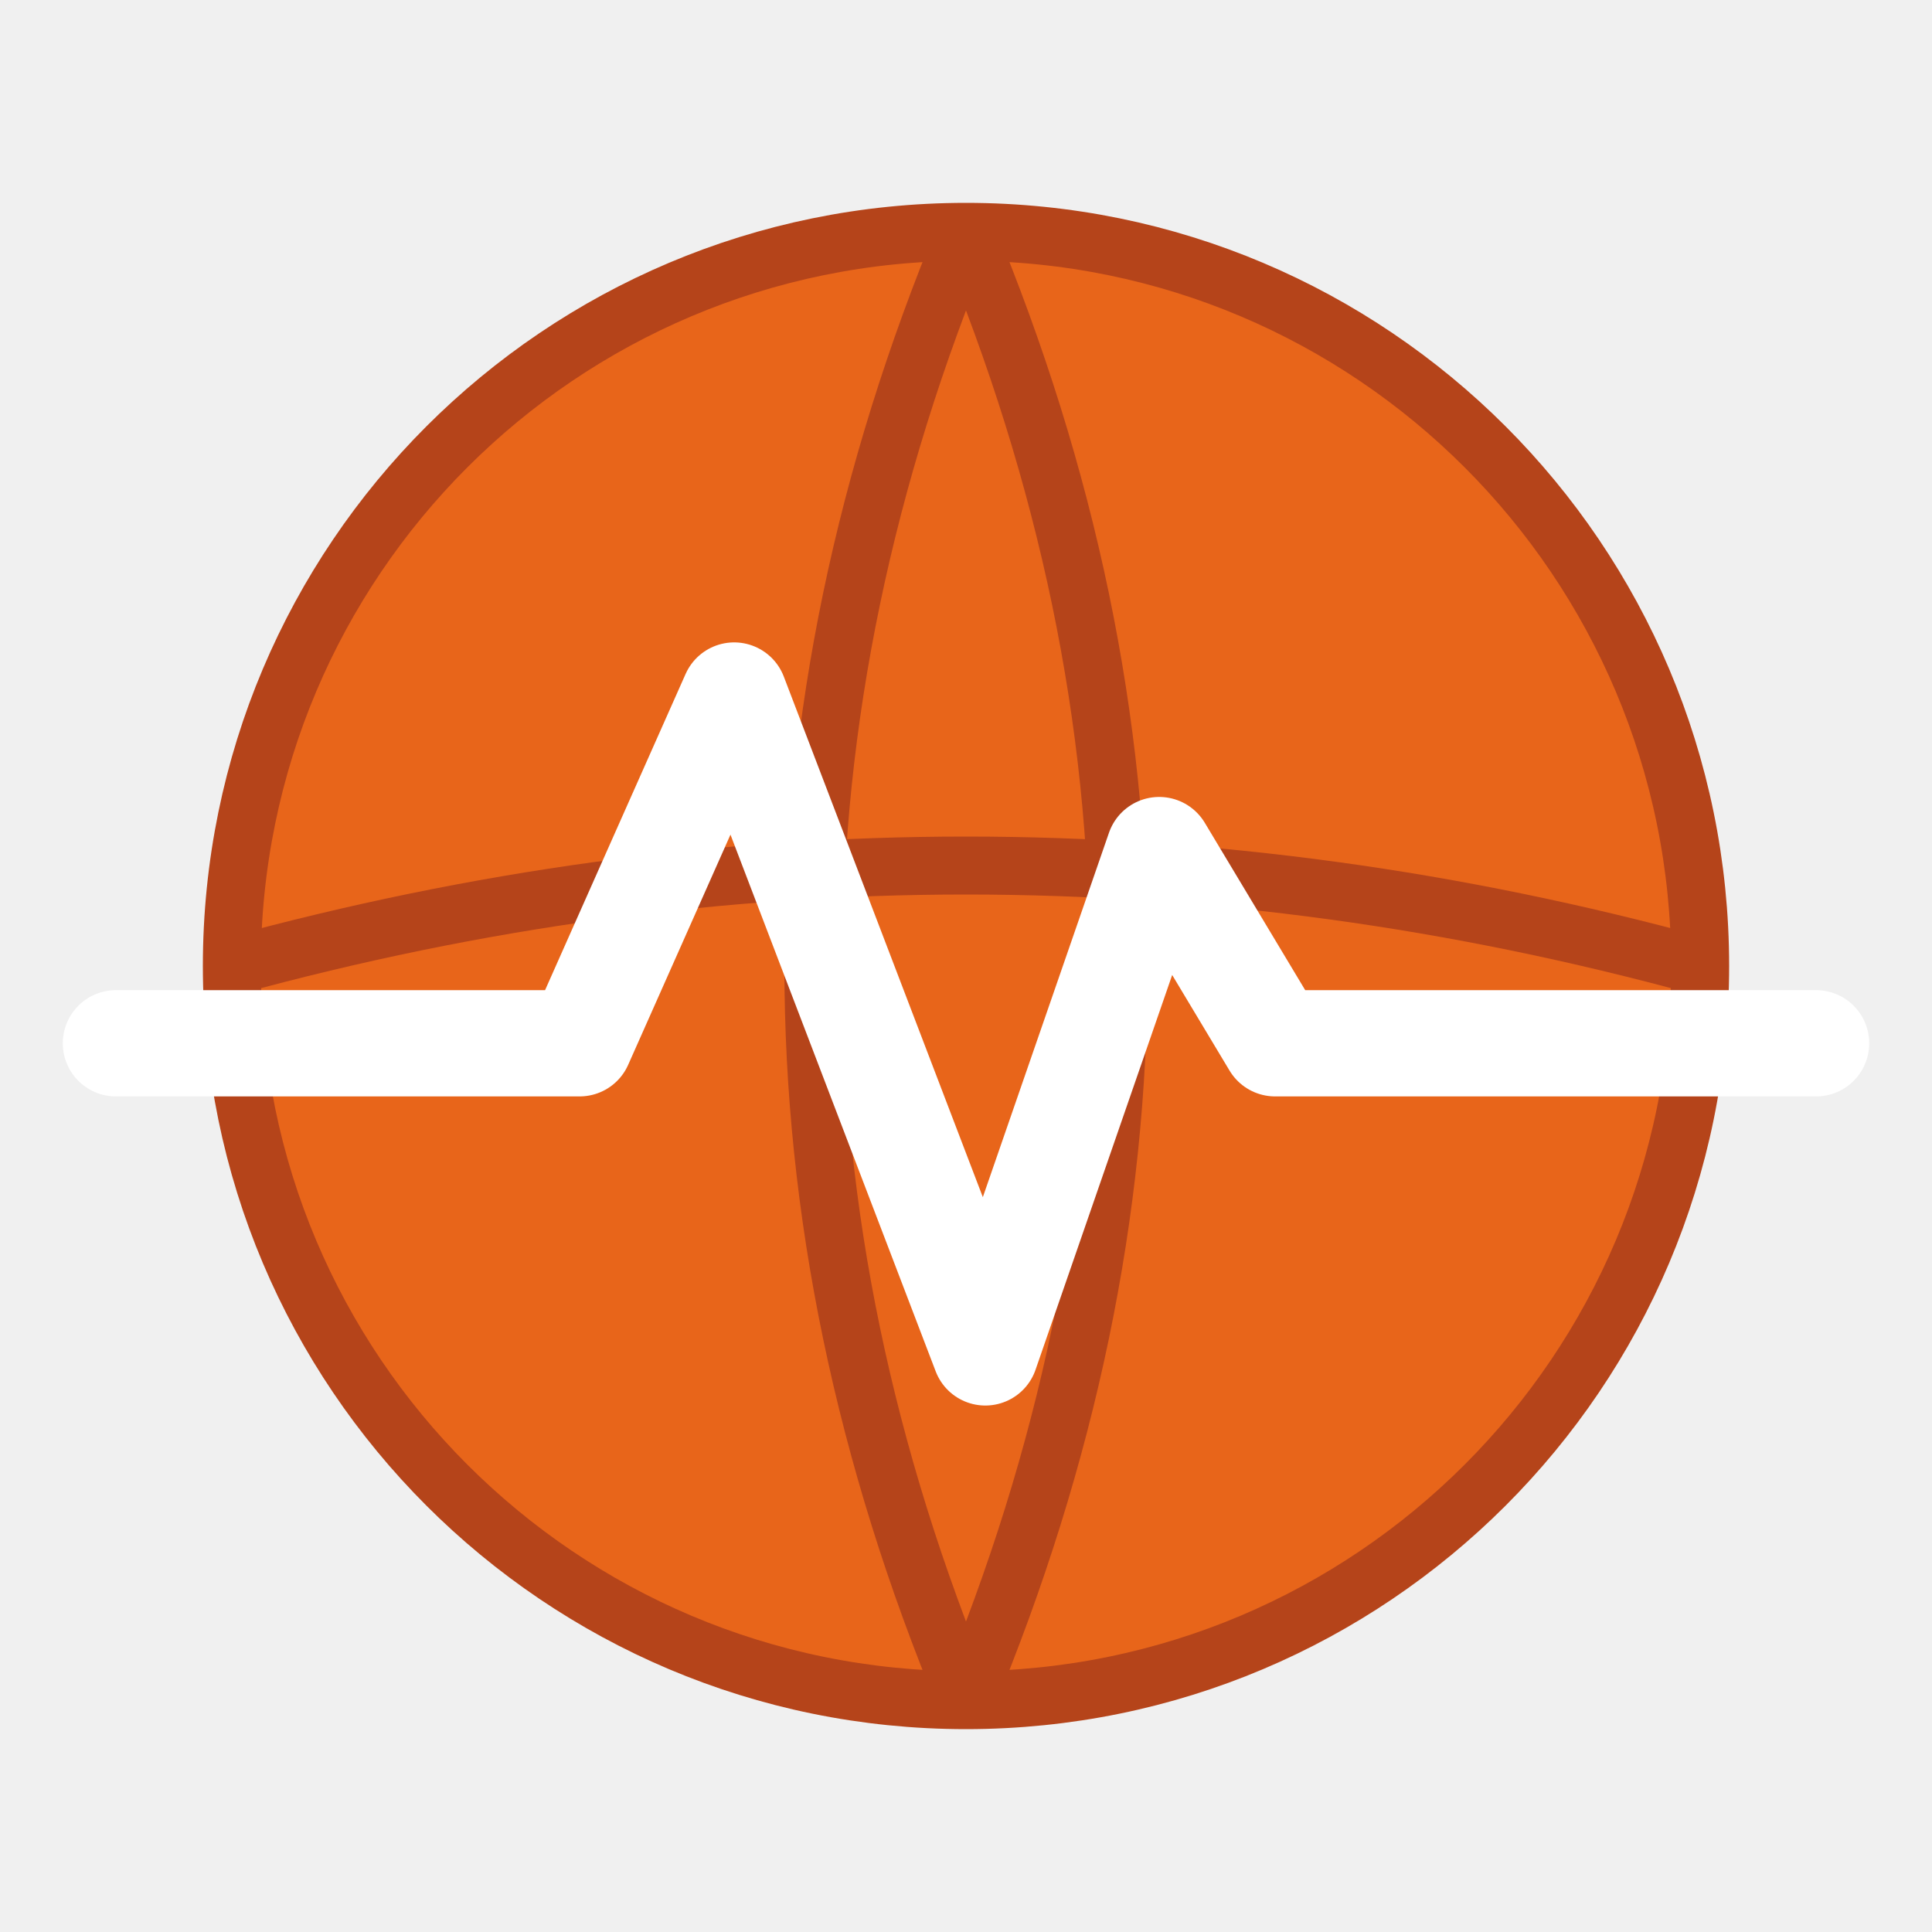
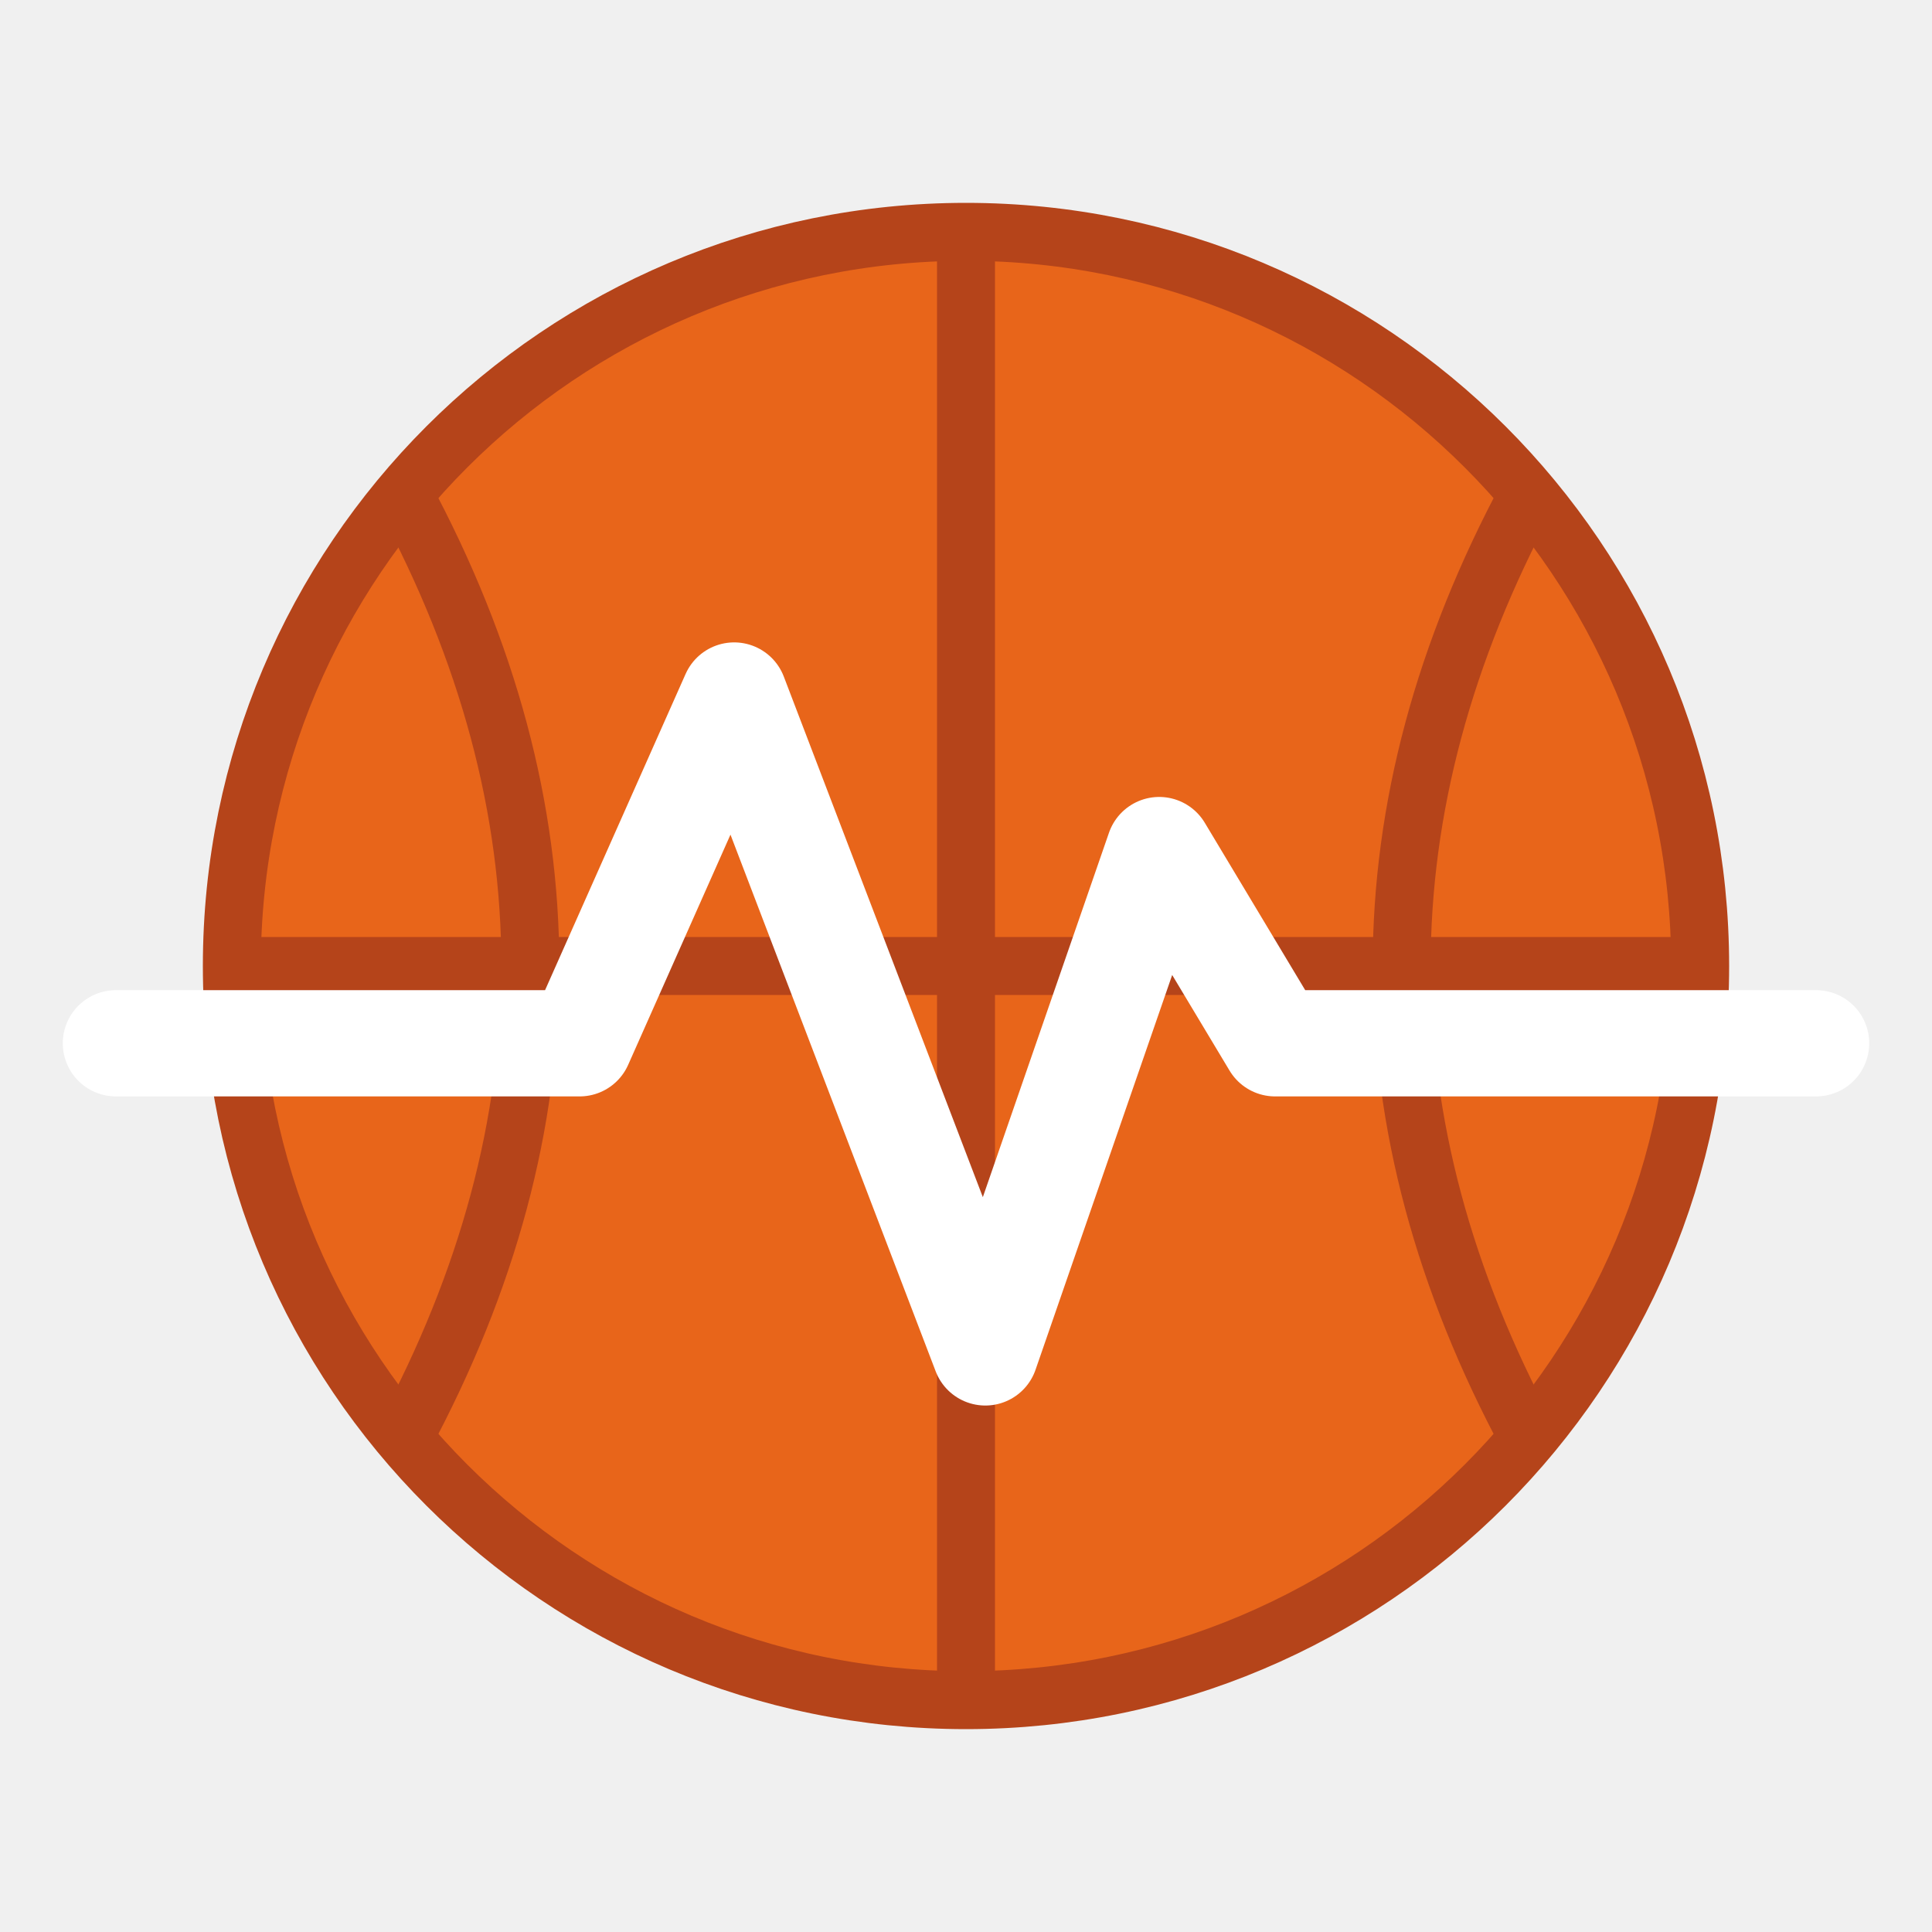
<svg xmlns="http://www.w3.org/2000/svg" viewBox="0 0 100 100" role="img" aria-label="BasketLab Live">
  <circle cx="50" cy="50" r="38" fill="#E8651A" />
  <circle cx="50" cy="50" r="38" fill="none" stroke="#B5441A" stroke-width="3" />
-   <path d="M 12 50 Q 50 39.6 88 50" fill="none" stroke="#B5441A" stroke-width="3" />
-   <path d="M 50 12 Q 34.2 50 50 88" fill="none" stroke="#B5441A" stroke-width="3" />
-   <path d="M 50 12 Q 65.8 50 50 88" fill="none" stroke="#B5441A" stroke-width="3" />
+   <path d="M 12 50 L 88 50" fill="none" stroke="#B5441A" stroke-width="3" />
+   <path d="M 20.9 25.6 Q 34 50 20.9 74.4" fill="none" stroke="#B5441A" stroke-width="3" stroke-linecap="round" />
+   <path d="M 50 12 L 50 88" fill="none" stroke="#B5441A" stroke-width="3" />
+   <path d="M 79.1 25.6 Q 66 50 79.1 74.4" fill="none" stroke="#B5441A" stroke-width="3" stroke-linecap="round" />
  <path d="M 6 54 L 30 54 L 38 36 L 51 70 L 60 44 L 66 54 L 94 54" fill="none" stroke="#FFFFFF" stroke-width="5.5" stroke-linecap="round" stroke-linejoin="round" />
</svg>
